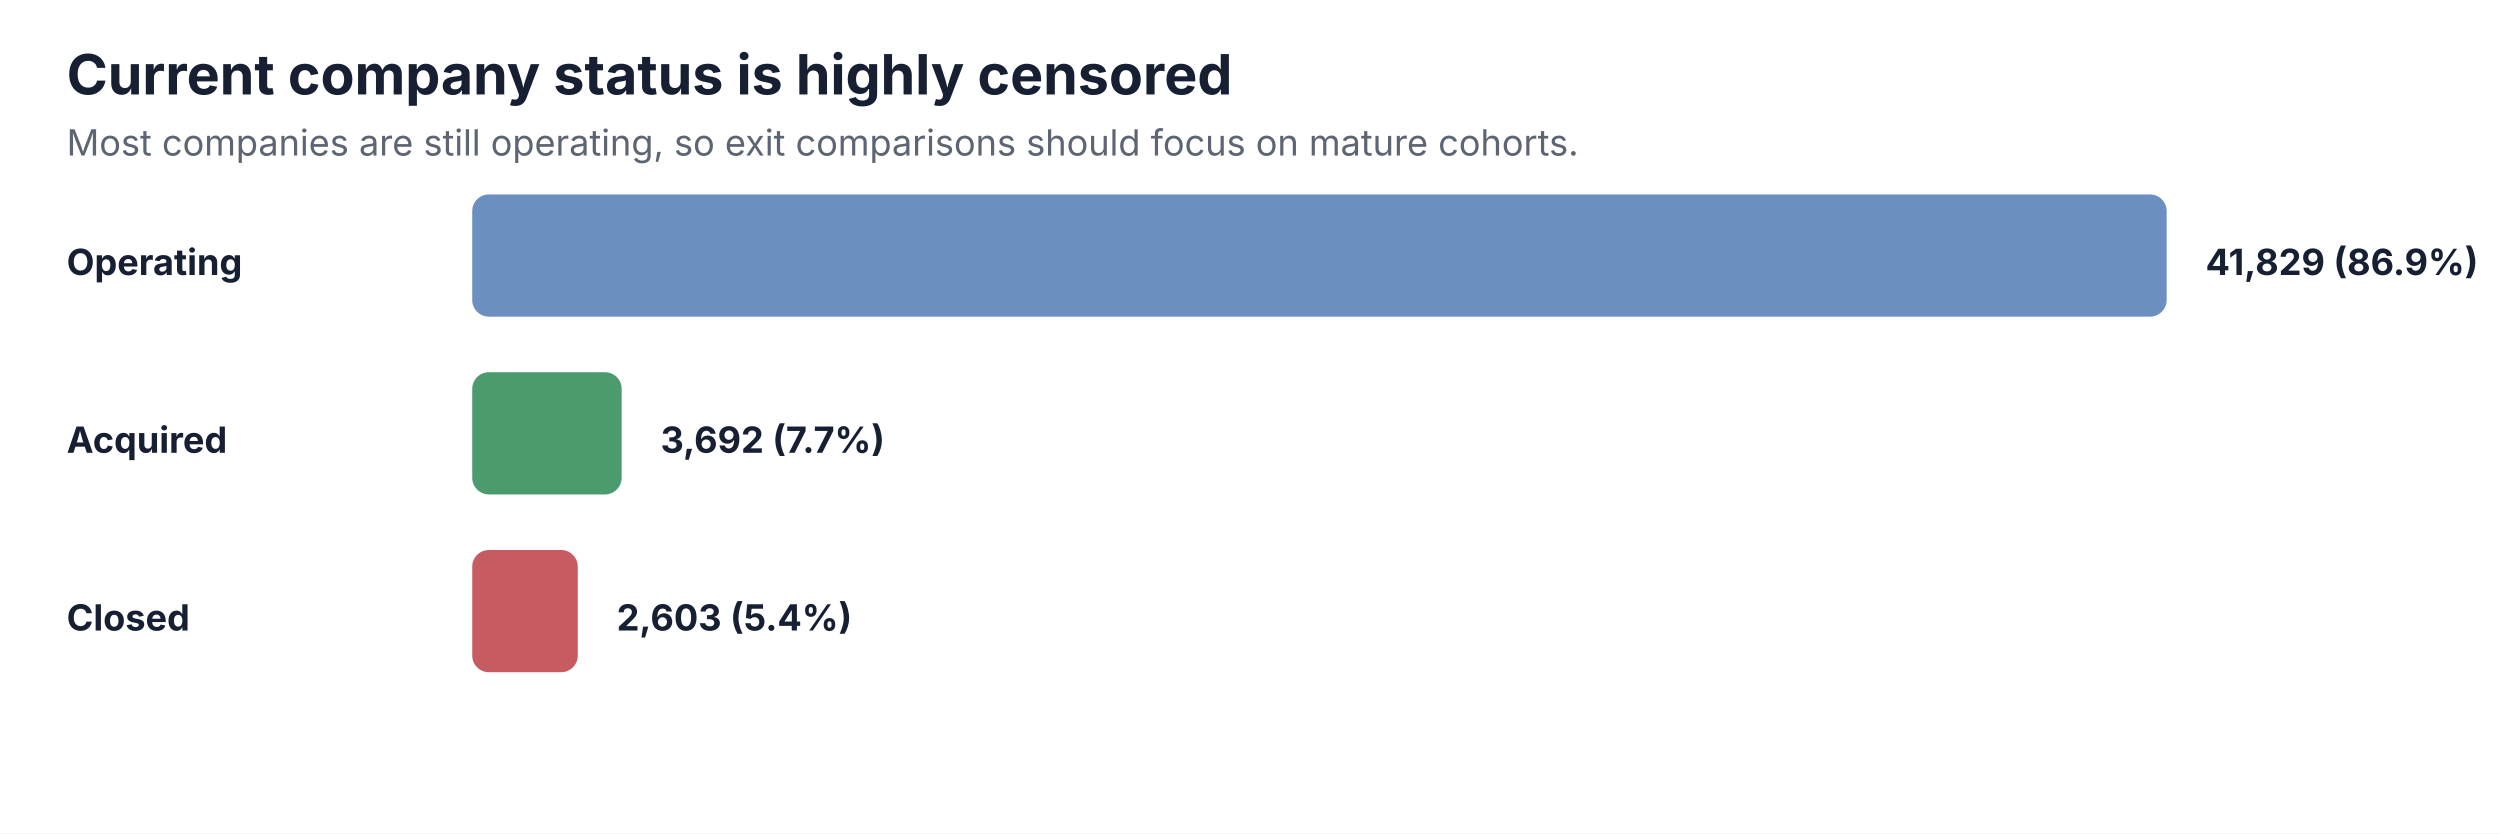
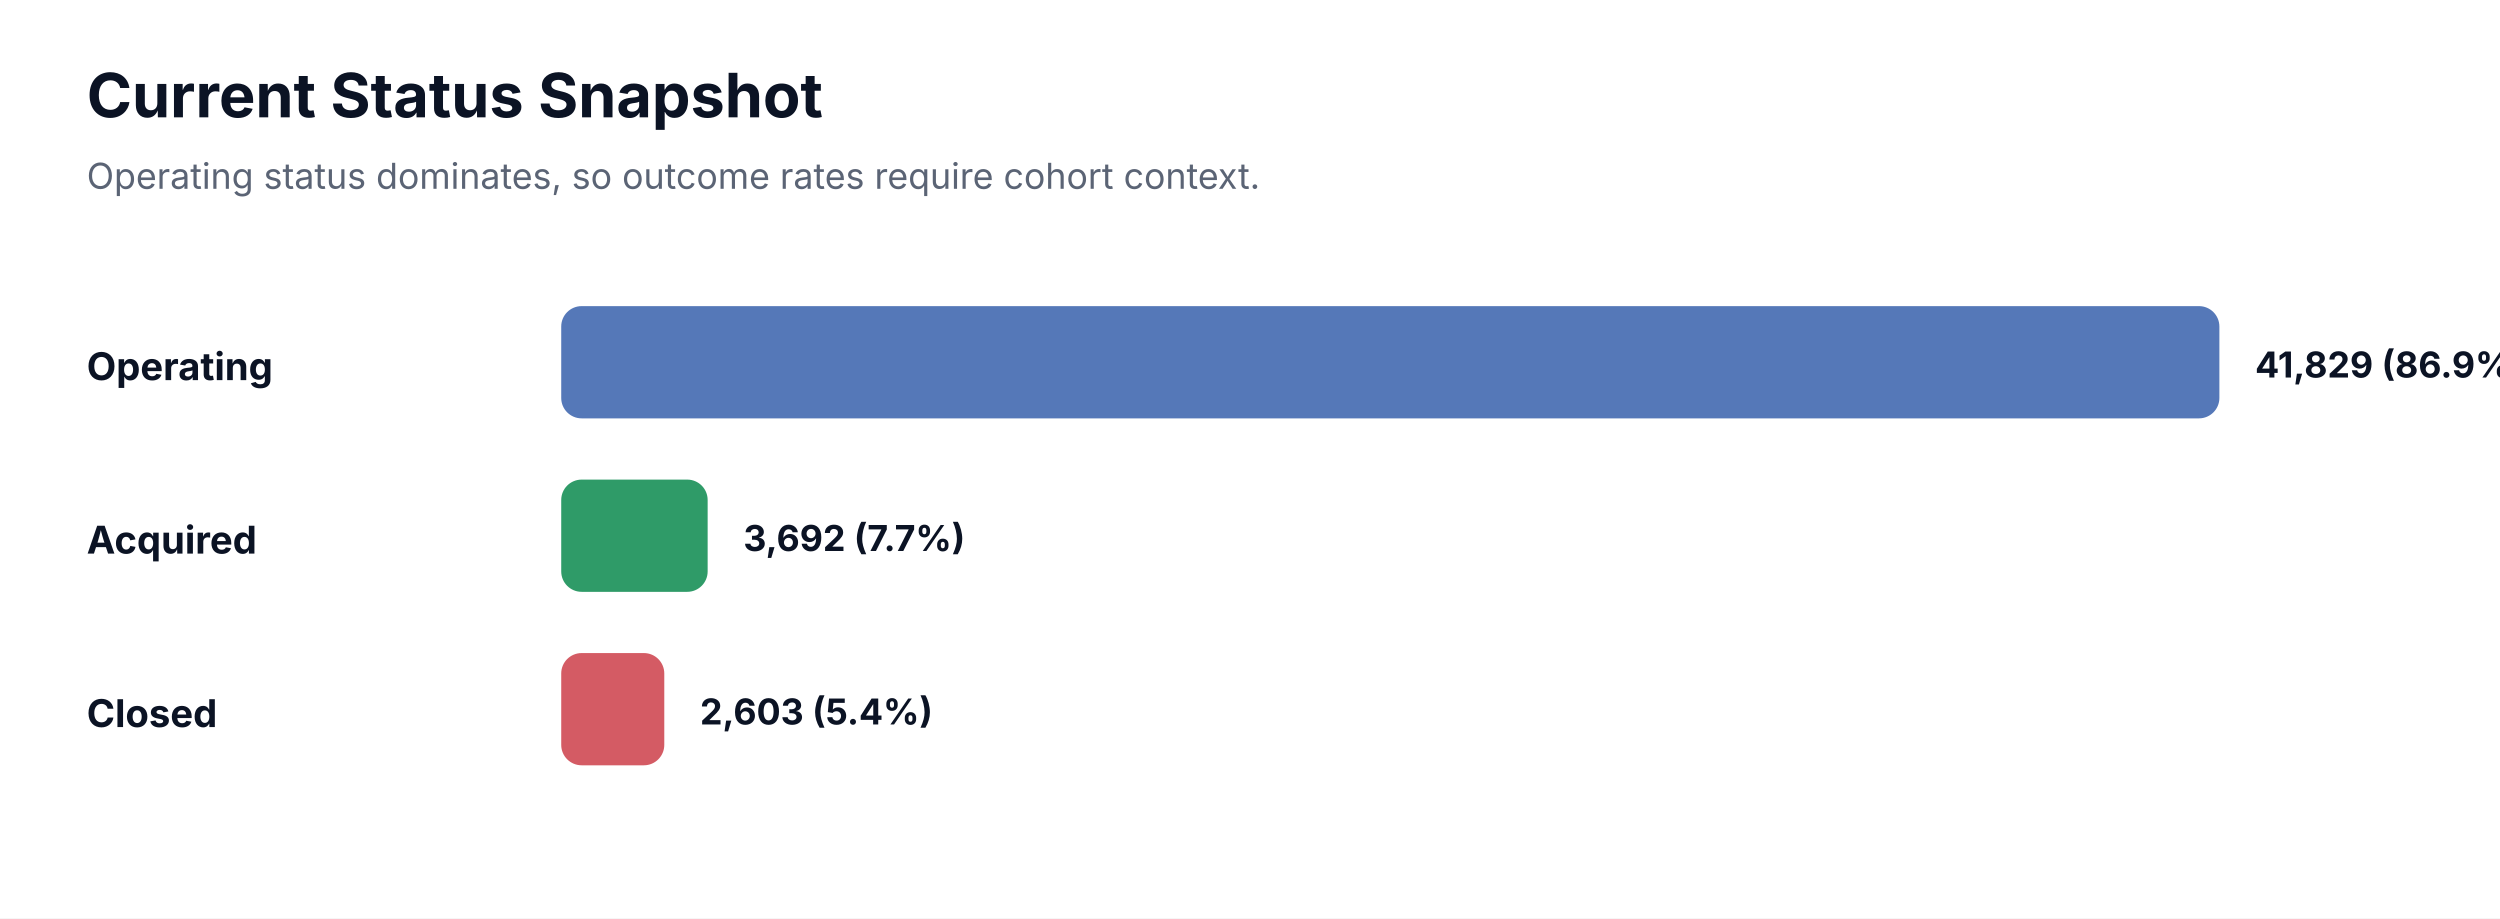
- <svg xmlns="http://www.w3.org/2000/svg" width="900" height="300" viewBox="0 0 900 300" role="img">
-   <rect width="900" height="300" fill="white" />
-   <text x="24.0" y="34.0" font-family="Inter, Arial, sans-serif" font-size="20" font-weight="700" fill="#172033" text-anchor="start">Current company status is highly censored</text>
-   <text x="24.0" y="56.0" font-family="Inter, Arial, sans-serif" font-size="13" font-weight="400" fill="#5d6472" text-anchor="start">Most companies are still operating, so exit comparisons should focus on mature cohorts.</text>
-   <text x="24.0" y="99.0" font-family="Inter, Arial, sans-serif" font-size="13" font-weight="700" fill="#172033" text-anchor="start">Operating</text>
-   <rect x="170" y="70" width="610.0" height="44" rx="6" fill="#6b8fbf" />
-   <text x="794.0" y="99.0" font-family="Inter, Arial, sans-serif" font-size="13" font-weight="700" fill="#172033" text-anchor="start">41,829 (86.9%)</text>
-   <text x="24.0" y="163.0" font-family="Inter, Arial, sans-serif" font-size="13" font-weight="700" fill="#172033" text-anchor="start">Acquired</text>
-   <rect x="170" y="134" width="53.8" height="44" rx="6" fill="#4b9b6f" />
-   <text x="237.8" y="163.0" font-family="Inter, Arial, sans-serif" font-size="13" font-weight="700" fill="#172033" text-anchor="start">3,692 (7.7%)</text>
-   <text x="24.0" y="227.0" font-family="Inter, Arial, sans-serif" font-size="13" font-weight="700" fill="#172033" text-anchor="start">Closed</text>
-   <rect x="170" y="198" width="38.0" height="44" rx="6" fill="#c75b62" />
-   <text x="222.0" y="227.0" font-family="Inter, Arial, sans-serif" font-size="13" font-weight="700" fill="#172033" text-anchor="start">2,603 (5.4%)</text>
+ <svg xmlns="http://www.w3.org/2000/svg" width="980" height="360" viewBox="0 0 980 360">
+   <rect width="980" height="360" fill="white" />
+   <text x="34.0" y="46.0" font-family="Inter, Arial, sans-serif" font-size="24" font-weight="750" fill="#0b1324" text-anchor="start">Current Status Snapshot</text>
+   <text x="34.0" y="74.0" font-family="Inter, Arial, sans-serif" font-size="14" font-weight="400" fill="#5b6475" text-anchor="start">Operating status dominates, so outcome rates require cohort context.</text>
+   <text x="34.0" y="149.0" font-family="Inter, Arial, sans-serif" font-size="15" font-weight="750" fill="#0b1324" text-anchor="start">Operating</text>
+   <rect x="220" y="120" width="650.0" height="44" rx="8" fill="#5578b8" />
+   <text x="884.0" y="148.0" font-family="Inter, Arial, sans-serif" font-size="14" font-weight="750" fill="#0b1324" text-anchor="start">41,829 (86.9%)</text>
+   <text x="34.0" y="217.0" font-family="Inter, Arial, sans-serif" font-size="15" font-weight="750" fill="#0b1324" text-anchor="start">Acquired</text>
+   <rect x="220" y="188" width="57.4" height="44" rx="8" fill="#2f9b68" />
+   <text x="291.4" y="216.0" font-family="Inter, Arial, sans-serif" font-size="14" font-weight="750" fill="#0b1324" text-anchor="start">3,692 (7.7%)</text>
+   <text x="34.0" y="285.0" font-family="Inter, Arial, sans-serif" font-size="15" font-weight="750" fill="#0b1324" text-anchor="start">Closed</text>
+   <rect x="220" y="256" width="40.4" height="44" rx="8" fill="#d45b64" />
+   <text x="274.4" y="284.0" font-family="Inter, Arial, sans-serif" font-size="14" font-weight="750" fill="#0b1324" text-anchor="start">2,603 (5.4%)</text>
</svg>
